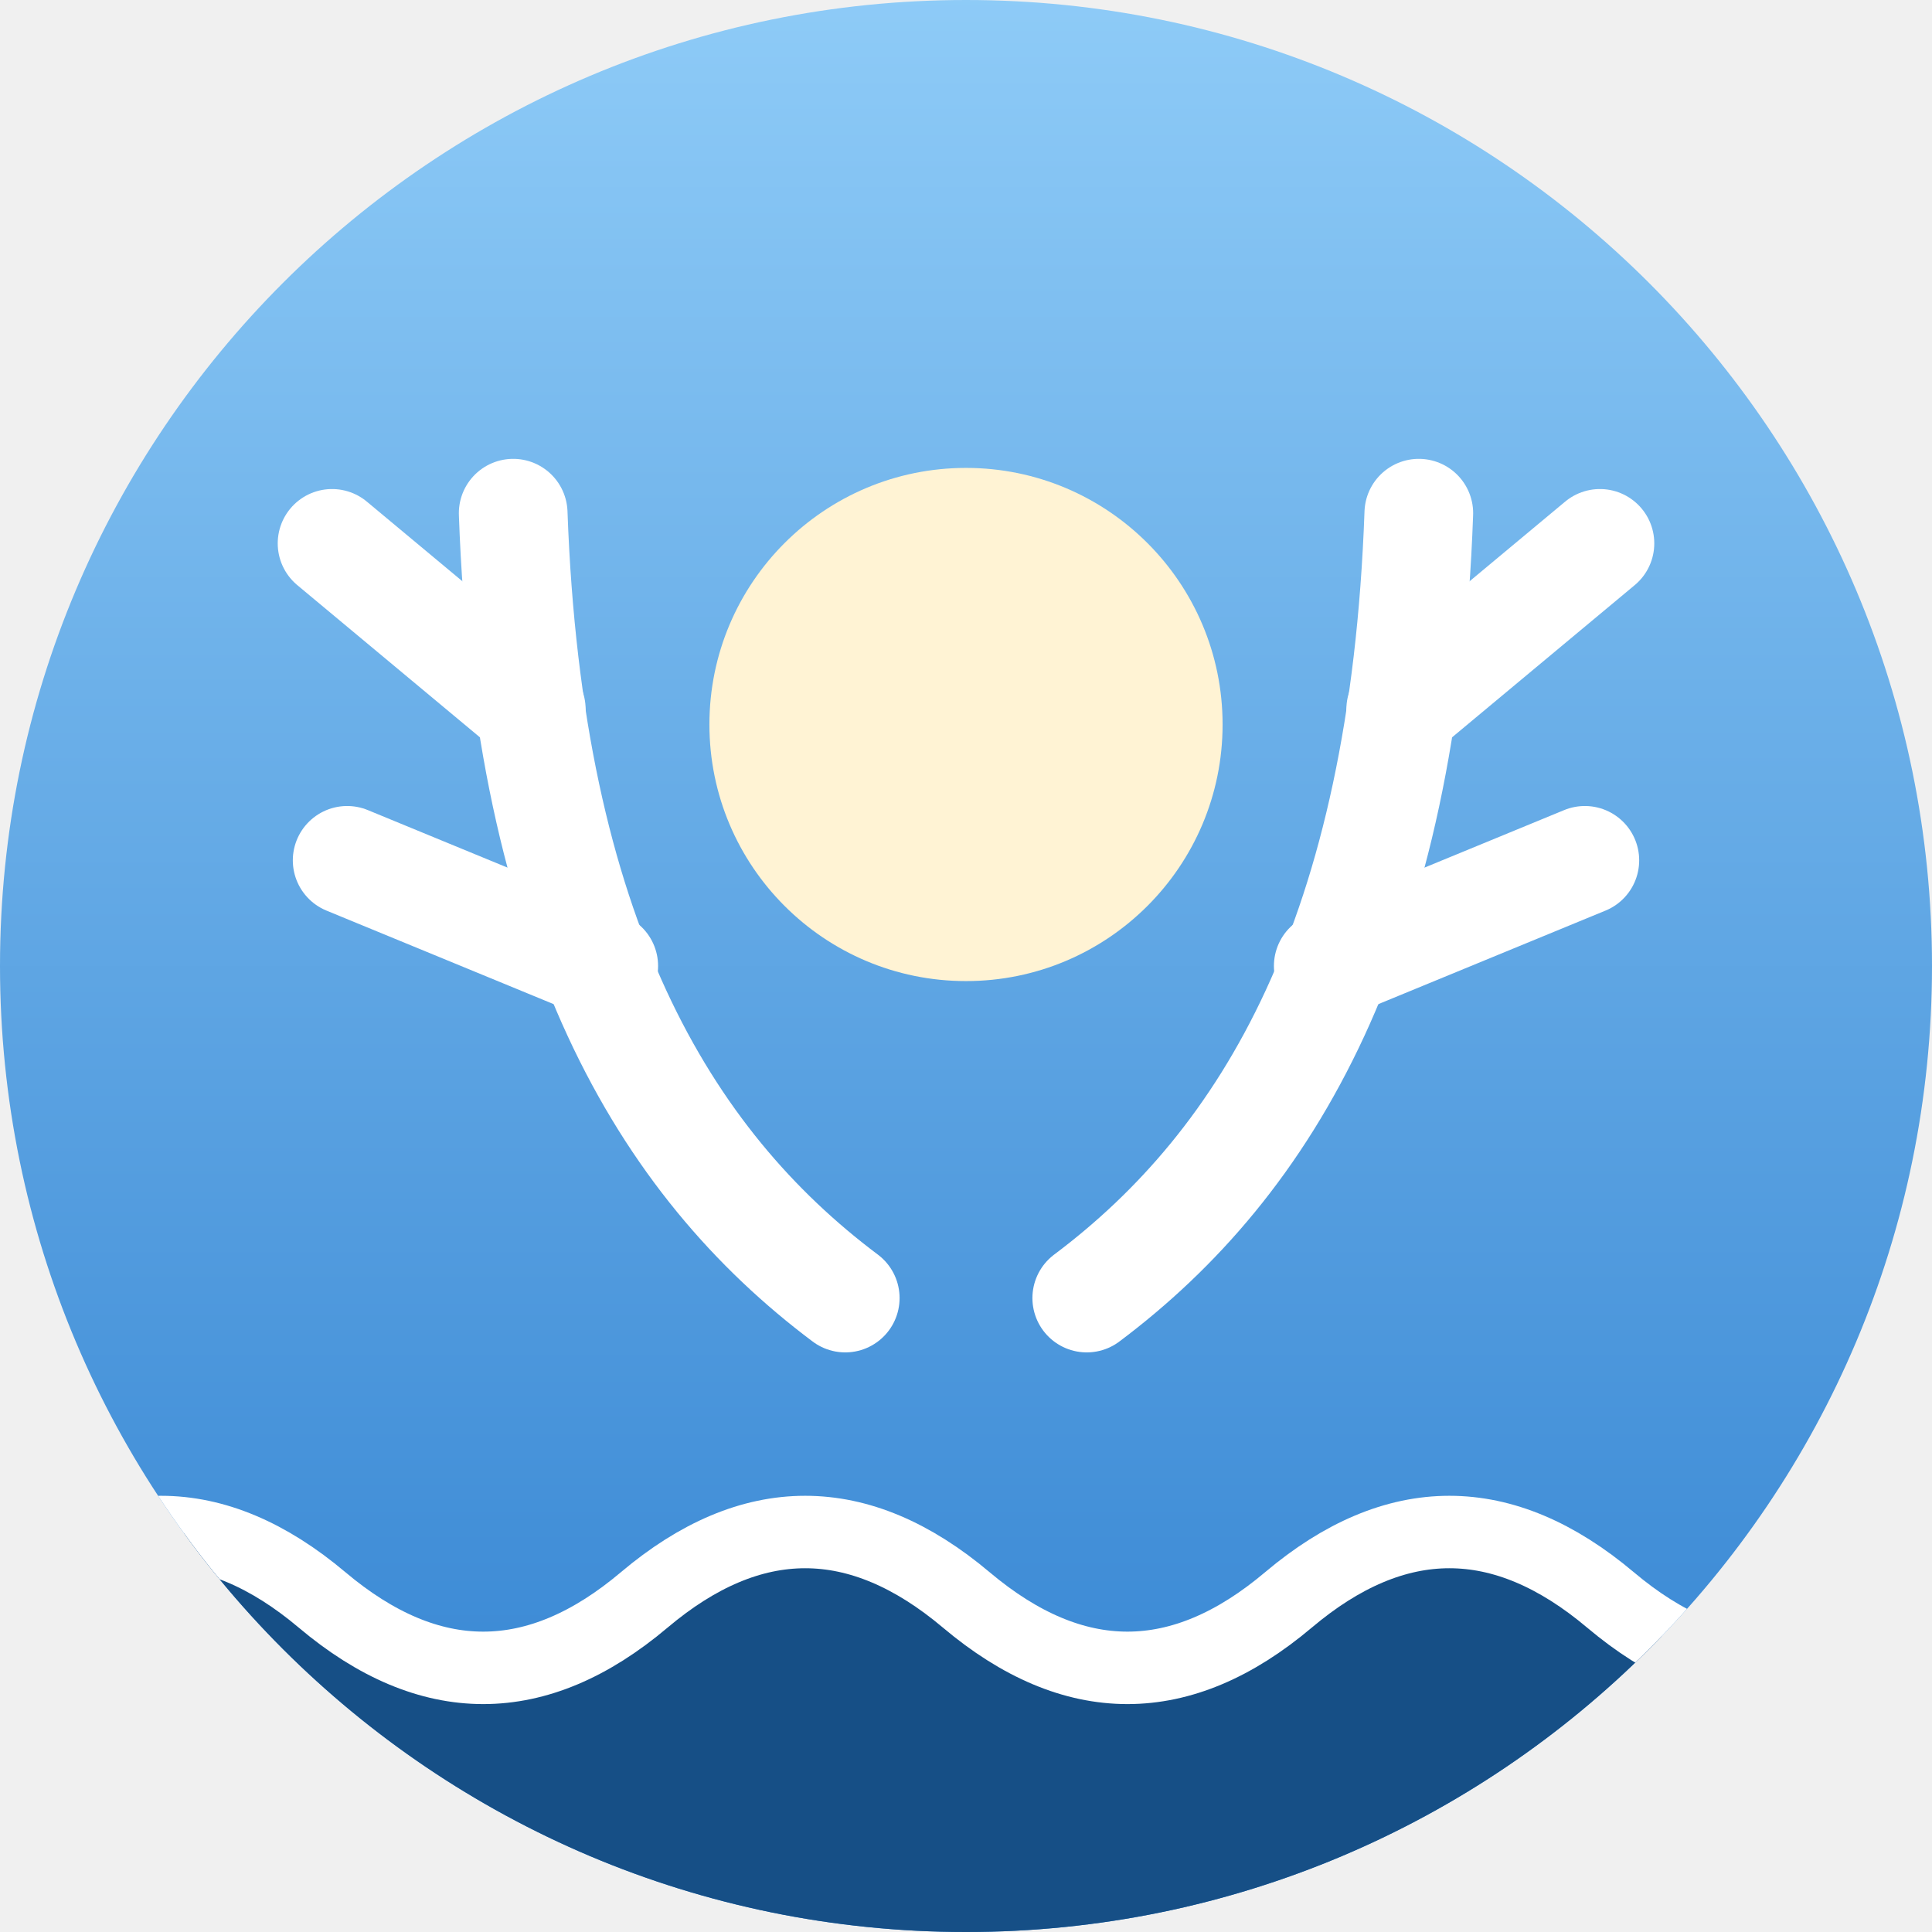
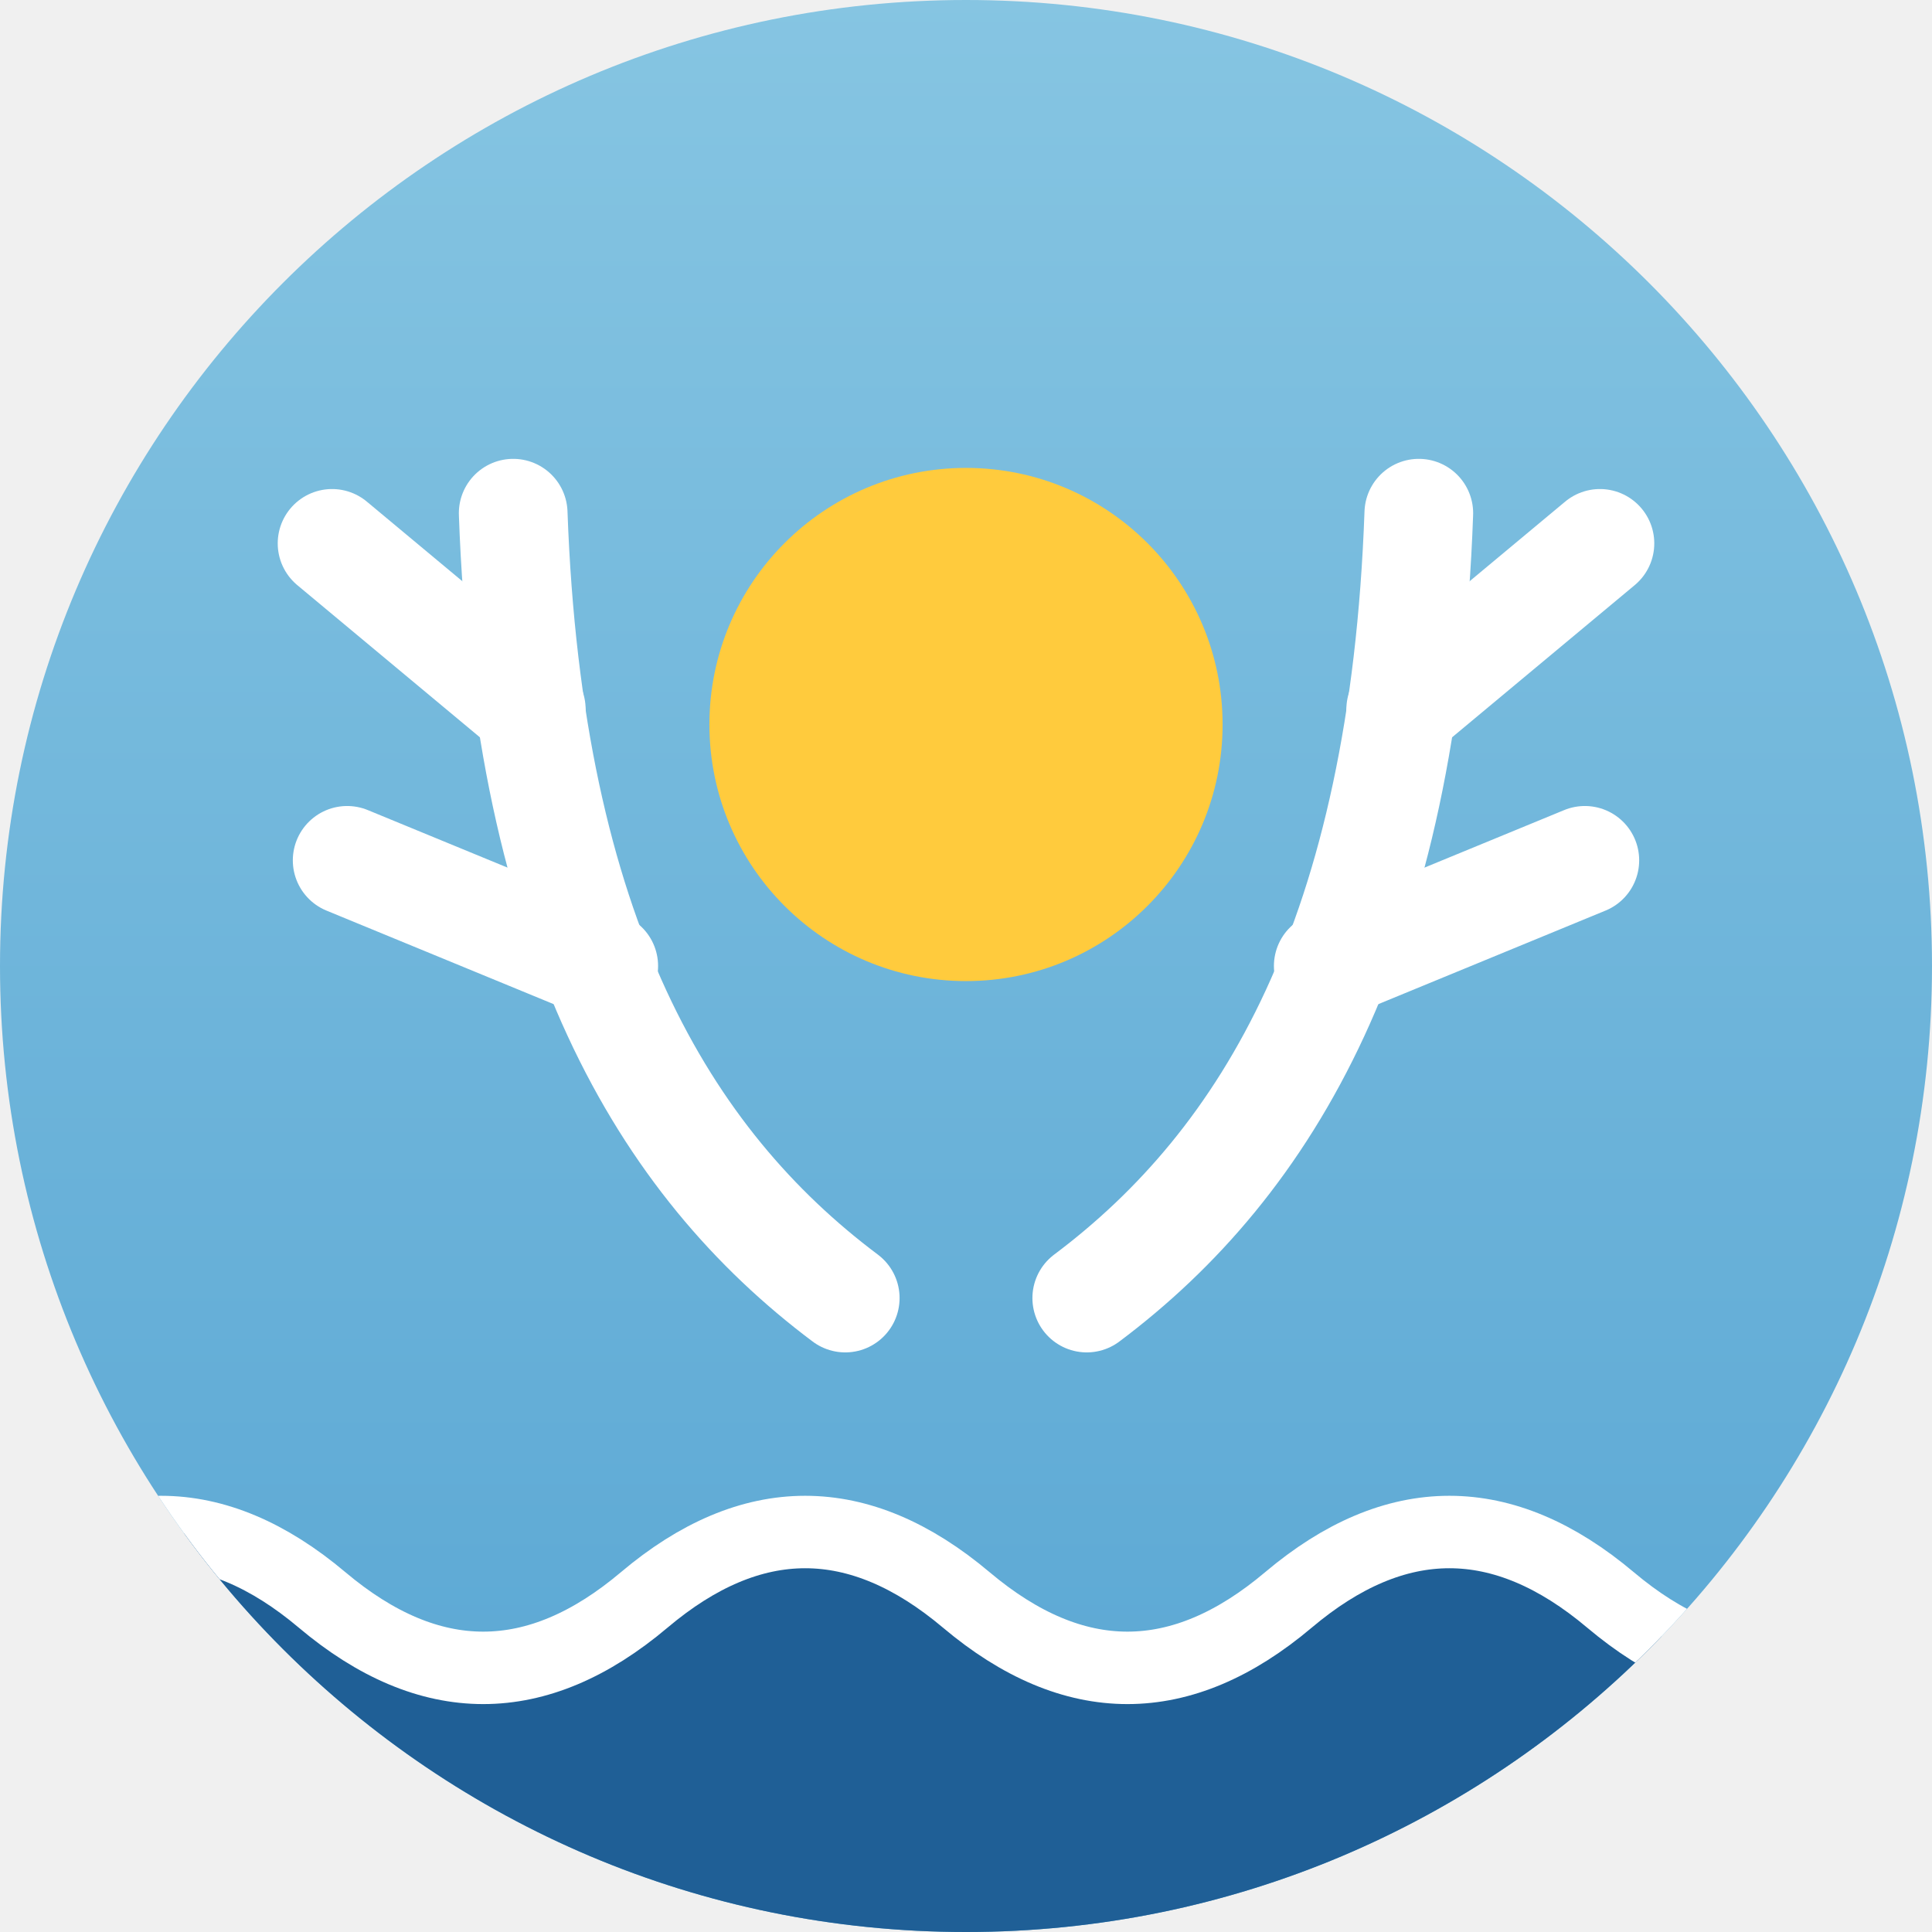
<svg xmlns="http://www.w3.org/2000/svg" viewBox="0 0 64 64">
  <defs>
    <linearGradient id="bg" x1="0" y1="0" x2="0" y2="1">
-       <stop offset="0" stop-color="#8ecbf7" />
-       <stop offset="1" stop-color="#2f80d0" />
+       <stop offset="0" stop-color="#86c5e2" />
+       <stop offset="1" stop-color="#57a5d3" />
    </linearGradient>
    <clipPath id="c">
      <circle cx="32" cy="32" r="32" />
    </clipPath>
  </defs>
  <g clip-path="url(#c)">
    <rect width="64" height="64" fill="url(#bg)" />
-     <circle cx="32" cy="24" r="8.5" fill="#fff3d4" />
+     <circle cx="32" cy="24" r="8.5" fill="#ffcb3d" />
    <g fill="none" stroke="#fff" stroke-width="3.6" stroke-linecap="round" stroke-linejoin="round">
      <path d="M28 43C22 38.5 17.5 31 17 17" />
      <path d="M20 32 11.5 28.5" />
      <path d="M17.6 23.5 11 18" />
      <path d="M36 43C42 38.5 46.5 31 47 17" />
      <path d="M44 32 52.5 28.5" />
      <path d="M46.4 23.5 53 18" />
    </g>
-     <path d="M0 53q5.33-4.5 10.67 0t10.67 0 10.67 0 10.67 0 10.67 0 10.67 0V64H0z" fill="#164f86" />
+     <path d="M0 53q5.33-4.5 10.67 0t10.67 0 10.67 0 10.67 0 10.67 0 10.67 0V64H0z" fill="#1f5f96" />
    <path d="M0 53q5.33-4.5 10.67 0t10.67 0 10.67 0 10.67 0 10.67 0 10.67 0" fill="none" stroke="#fff" stroke-width="2.4" stroke-linecap="round" />
  </g>
</svg>
